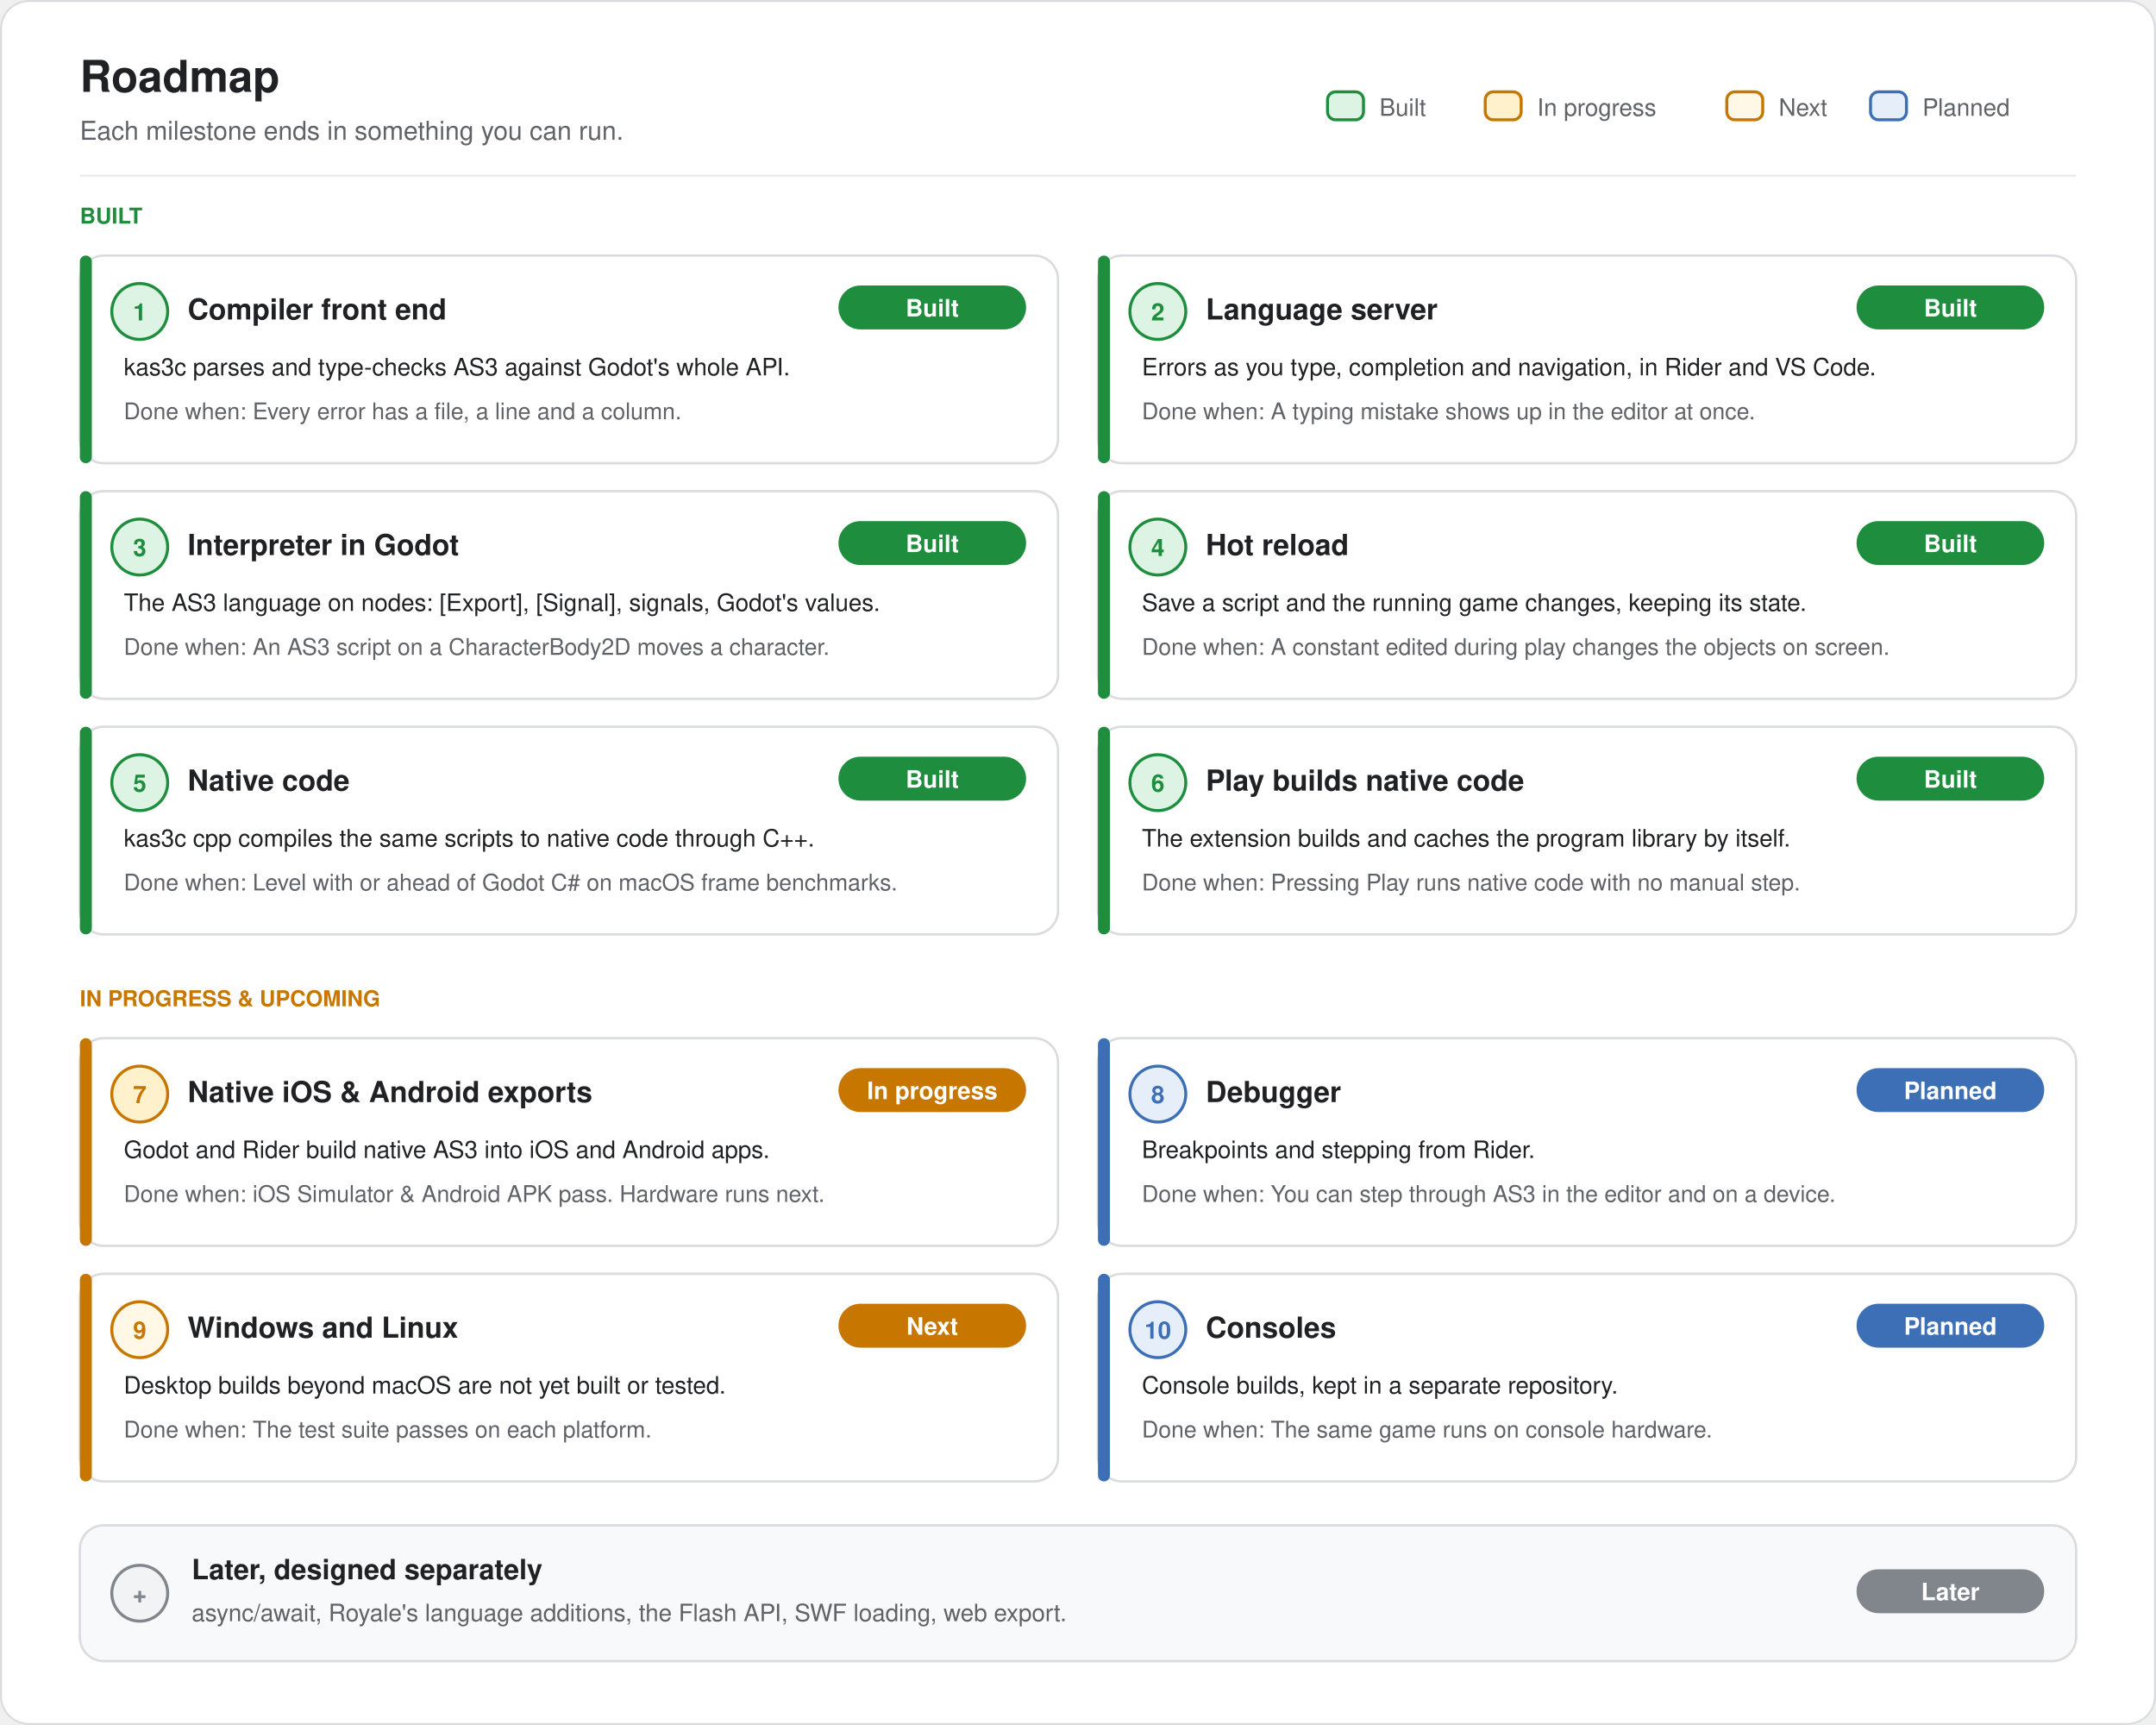
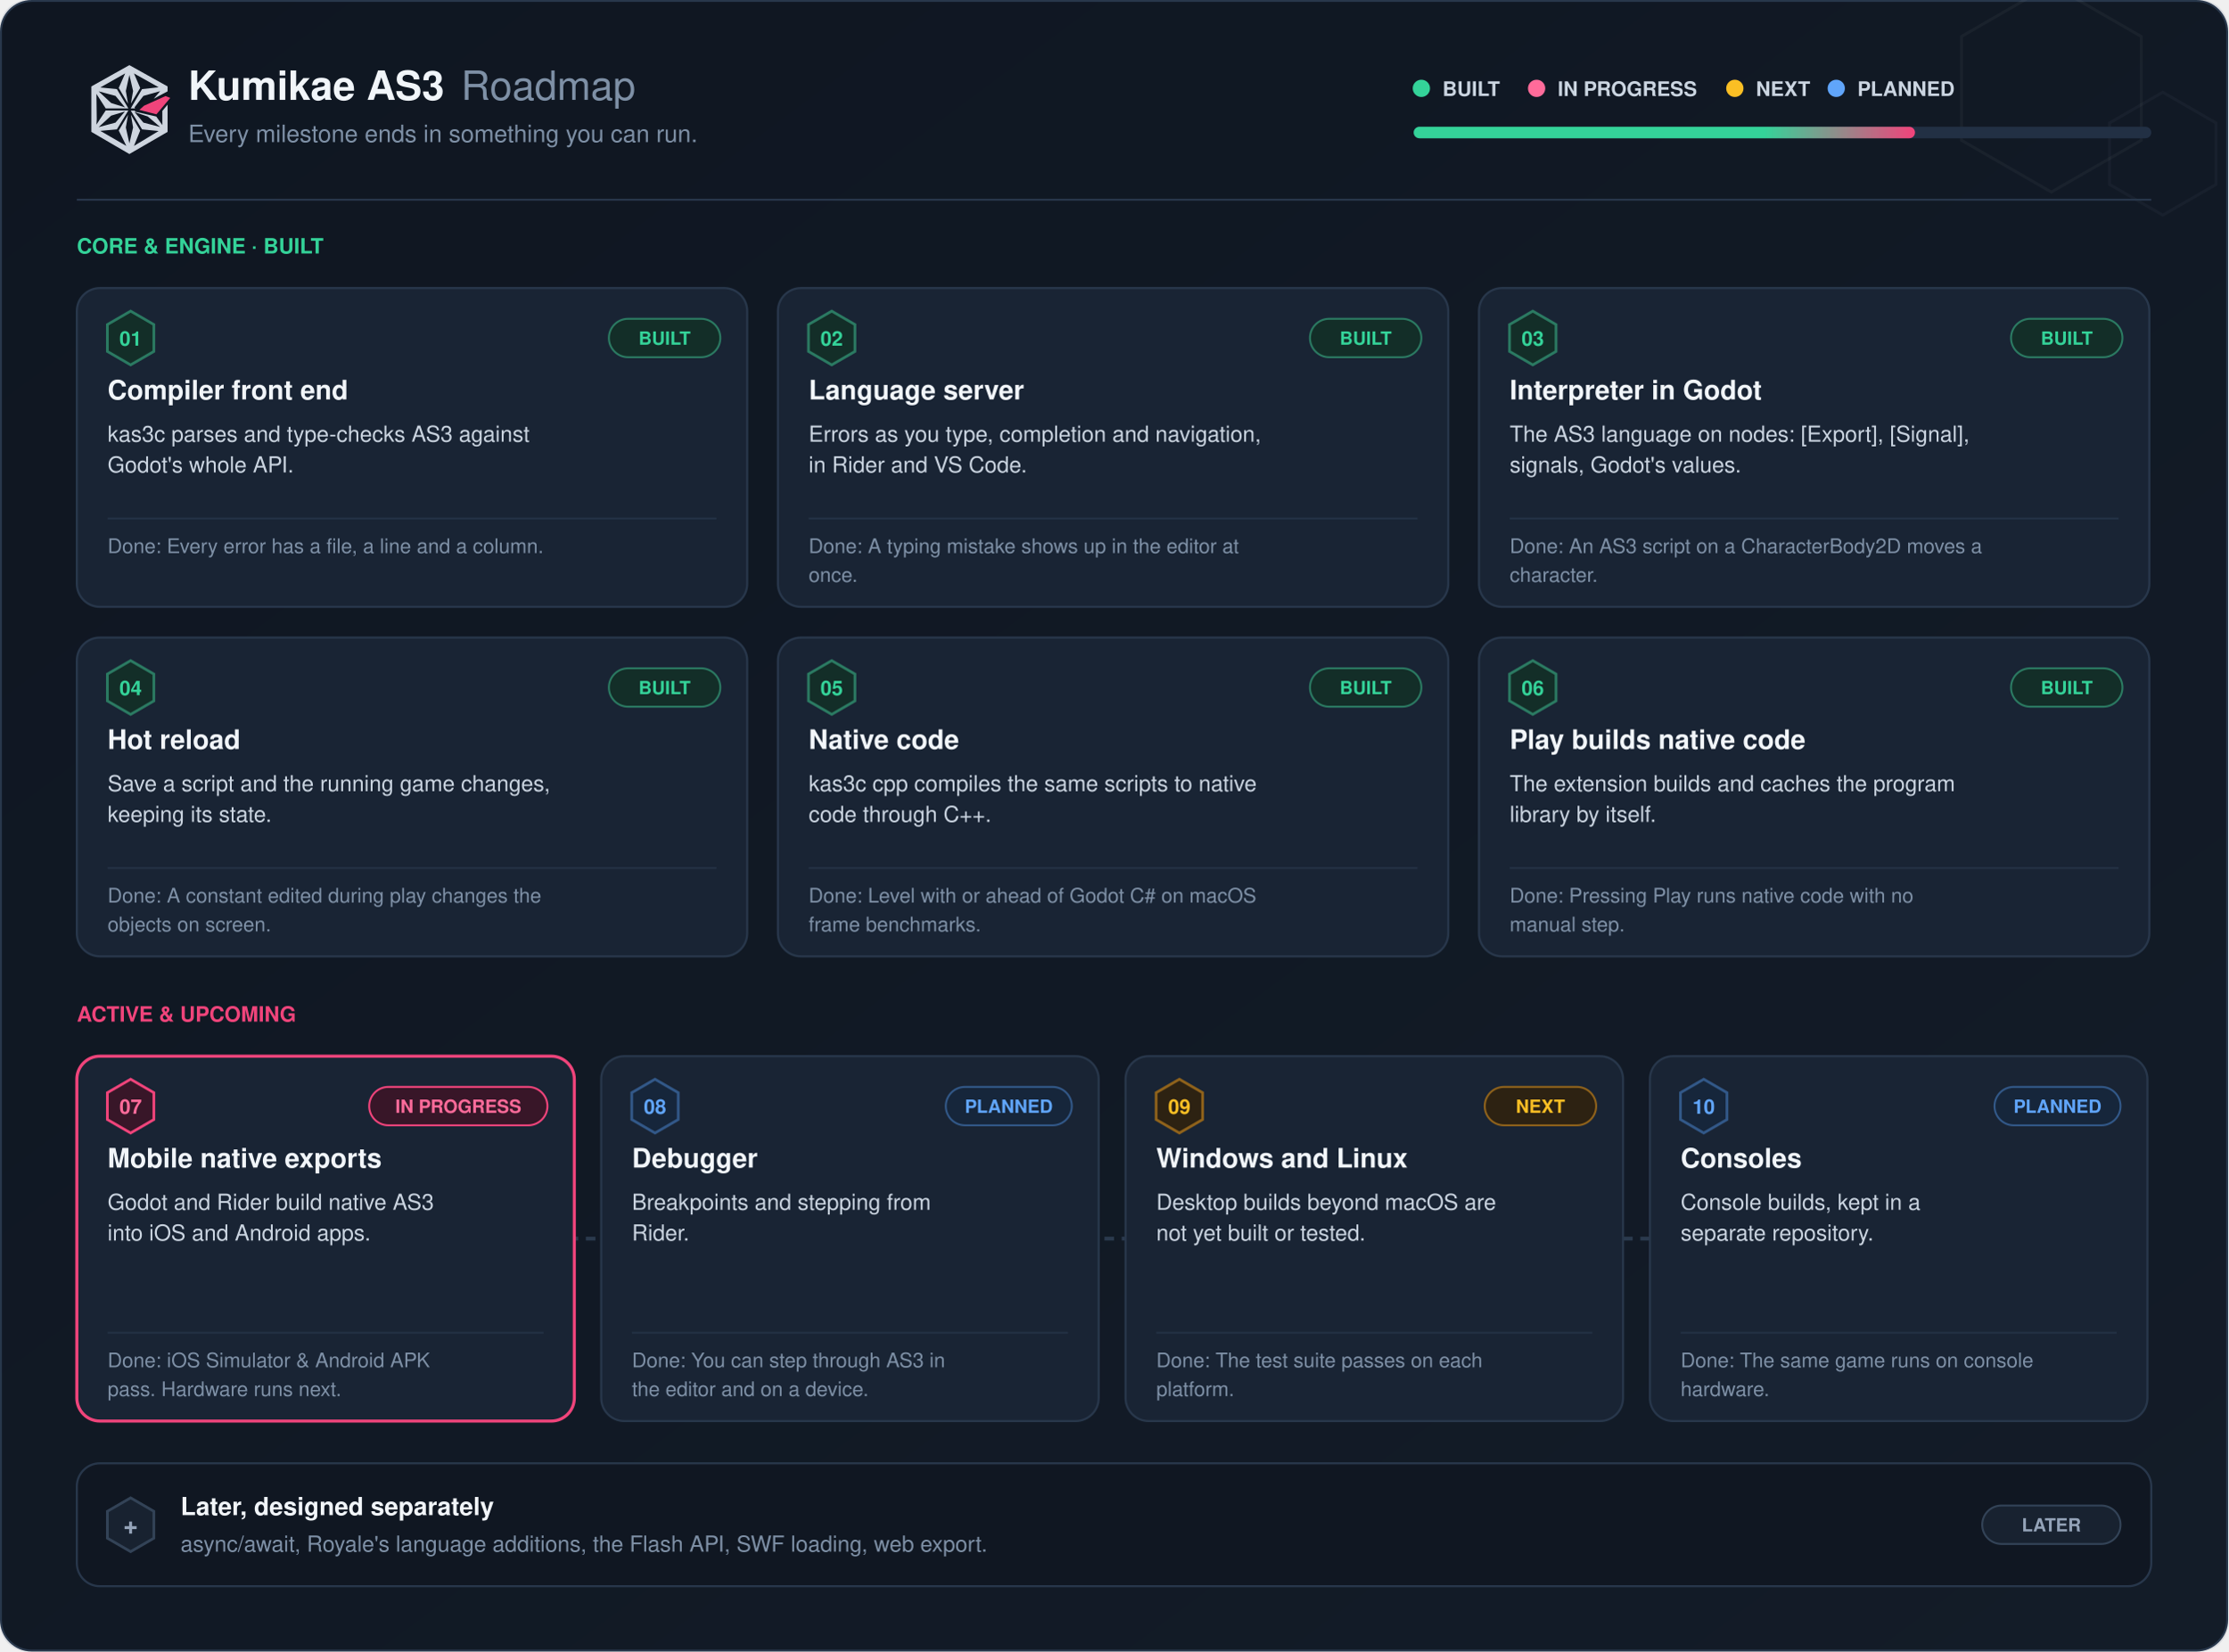
- <svg xmlns="http://www.w3.org/2000/svg" viewBox="0 0 1080 864" width="1080" height="864" font-family="Helvetica Neue, Helvetica, Arial, sans-serif" role="img" aria-label="Roadmap">
+ <svg xmlns="http://www.w3.org/2000/svg" viewBox="0 0 1160 860" width="1160" height="860" font-family="Helvetica Neue, Helvetica, Arial, sans-serif" role="img" aria-label="Kumikae AS3 Roadmap">
  <defs>
    <marker id="arrow" viewBox="0 0 10 10" refX="9" refY="5" markerWidth="8" markerHeight="8" orient="auto-start-reverse">
      <path d="M0 0 L10 5 L0 10 z" fill="#5F6368" />
    </marker>
  </defs>
-   <rect x="0.5" y="0.5" width="1079" height="863" rx="14" fill="#FFFFFF" stroke="#DADCE0" />
-   <text x="40" y="46" font-size="22" text-anchor="start" font-weight="bold" fill="#202124">Roadmap</text>
-   <text x="40" y="70" font-size="13" text-anchor="start" font-weight="normal" fill="#5F6368">Each milestone ends in something you can run.</text>
-   <rect x="665" y="46" width="18" height="14" rx="4" fill="#DDF4E4" stroke="#1E8E3E" stroke-width="1.5" />
-   <text x="691" y="58" font-size="12" text-anchor="start" font-weight="normal" fill="#5F6368">Built</text>
-   <rect x="744" y="46" width="18" height="14" rx="4" fill="#FFF1CC" stroke="#C77700" stroke-width="1.5" />
-   <text x="770" y="58" font-size="12" text-anchor="start" font-weight="normal" fill="#5F6368">In progress</text>
-   <rect x="865" y="46" width="18" height="14" rx="4" fill="#FFF8E6" stroke="#C77700" stroke-width="1.5" />
-   <text x="891" y="58" font-size="12" text-anchor="start" font-weight="normal" fill="#5F6368">Next</text>
-   <rect x="937" y="46" width="18" height="14" rx="4" fill="#E6EEFA" stroke="#3D6FB6" stroke-width="1.5" />
-   <text x="963" y="58" font-size="12" text-anchor="start" font-weight="normal" fill="#5F6368">Planned</text>
-   <line x1="40" y1="88" x2="1040" y2="88" stroke="#E8EAED" stroke-width="1" />
-   <text x="40" y="112" font-size="11" text-anchor="start" font-weight="bold" fill="#1E8E3E">BUILT</text>
-   <rect x="40" y="128" width="490" height="104" rx="12" fill="#FFFFFF" stroke="#DADCE0" stroke-width="1.2" />
-   <rect x="40" y="128" width="6" height="104" rx="3" fill="#1E8E3E" />
-   <circle cx="70" cy="156" r="14" fill="#DDF4E4" stroke="#1E8E3E" stroke-width="1.5" />
-   <text x="70" y="160.5" font-size="12" text-anchor="middle" font-weight="bold" fill="#1E8E3E">1</text>
-   <text x="94" y="160" font-size="14.5" text-anchor="start" font-weight="bold" fill="#202124">Compiler front end</text>
-   <rect x="420" y="143" width="94" height="22" rx="11.0" fill="#1E8E3E" />
-   <text x="467.0" y="158.5" font-size="12" text-anchor="middle" font-weight="bold" fill="#FFFFFF">Built</text>
-   <text x="62" y="188" font-size="12" text-anchor="start" font-weight="normal" fill="#202124">kas3c parses and type-checks AS3 against Godot's whole API.</text>
-   <text x="62" y="210" font-size="11.5" text-anchor="start" font-weight="normal" fill="#5F6368">Done when: Every error has a file, a line and a column.</text>
-   <rect x="550" y="128" width="490" height="104" rx="12" fill="#FFFFFF" stroke="#DADCE0" stroke-width="1.2" />
-   <rect x="550" y="128" width="6" height="104" rx="3" fill="#1E8E3E" />
-   <circle cx="580" cy="156" r="14" fill="#DDF4E4" stroke="#1E8E3E" stroke-width="1.5" />
-   <text x="580" y="160.5" font-size="12" text-anchor="middle" font-weight="bold" fill="#1E8E3E">2</text>
-   <text x="604" y="160" font-size="14.5" text-anchor="start" font-weight="bold" fill="#202124">Language server</text>
-   <rect x="930" y="143" width="94" height="22" rx="11.0" fill="#1E8E3E" />
-   <text x="977.0" y="158.5" font-size="12" text-anchor="middle" font-weight="bold" fill="#FFFFFF">Built</text>
-   <text x="572" y="188" font-size="12" text-anchor="start" font-weight="normal" fill="#202124">Errors as you type, completion and navigation, in Rider and VS Code.</text>
-   <text x="572" y="210" font-size="11.5" text-anchor="start" font-weight="normal" fill="#5F6368">Done when: A typing mistake shows up in the editor at once.</text>
-   <rect x="40" y="246" width="490" height="104" rx="12" fill="#FFFFFF" stroke="#DADCE0" stroke-width="1.2" />
-   <rect x="40" y="246" width="6" height="104" rx="3" fill="#1E8E3E" />
-   <circle cx="70" cy="274" r="14" fill="#DDF4E4" stroke="#1E8E3E" stroke-width="1.5" />
-   <text x="70" y="278.5" font-size="12" text-anchor="middle" font-weight="bold" fill="#1E8E3E">3</text>
-   <text x="94" y="278" font-size="14.5" text-anchor="start" font-weight="bold" fill="#202124">Interpreter in Godot</text>
-   <rect x="420" y="261" width="94" height="22" rx="11.0" fill="#1E8E3E" />
-   <text x="467.0" y="276.5" font-size="12" text-anchor="middle" font-weight="bold" fill="#FFFFFF">Built</text>
-   <text x="62" y="306" font-size="12" text-anchor="start" font-weight="normal" fill="#202124">The AS3 language on nodes: [Export], [Signal], signals, Godot's values.</text>
-   <text x="62" y="328" font-size="11.5" text-anchor="start" font-weight="normal" fill="#5F6368">Done when: An AS3 script on a CharacterBody2D moves a character.</text>
-   <rect x="550" y="246" width="490" height="104" rx="12" fill="#FFFFFF" stroke="#DADCE0" stroke-width="1.2" />
-   <rect x="550" y="246" width="6" height="104" rx="3" fill="#1E8E3E" />
-   <circle cx="580" cy="274" r="14" fill="#DDF4E4" stroke="#1E8E3E" stroke-width="1.5" />
-   <text x="580" y="278.5" font-size="12" text-anchor="middle" font-weight="bold" fill="#1E8E3E">4</text>
-   <text x="604" y="278" font-size="14.5" text-anchor="start" font-weight="bold" fill="#202124">Hot reload</text>
-   <rect x="930" y="261" width="94" height="22" rx="11.0" fill="#1E8E3E" />
-   <text x="977.0" y="276.5" font-size="12" text-anchor="middle" font-weight="bold" fill="#FFFFFF">Built</text>
-   <text x="572" y="306" font-size="12" text-anchor="start" font-weight="normal" fill="#202124">Save a script and the running game changes, keeping its state.</text>
-   <text x="572" y="328" font-size="11.5" text-anchor="start" font-weight="normal" fill="#5F6368">Done when: A constant edited during play changes the objects on screen.</text>
-   <rect x="40" y="364" width="490" height="104" rx="12" fill="#FFFFFF" stroke="#DADCE0" stroke-width="1.2" />
-   <rect x="40" y="364" width="6" height="104" rx="3" fill="#1E8E3E" />
-   <circle cx="70" cy="392" r="14" fill="#DDF4E4" stroke="#1E8E3E" stroke-width="1.5" />
-   <text x="70" y="396.5" font-size="12" text-anchor="middle" font-weight="bold" fill="#1E8E3E">5</text>
-   <text x="94" y="396" font-size="14.5" text-anchor="start" font-weight="bold" fill="#202124">Native code</text>
-   <rect x="420" y="379" width="94" height="22" rx="11.0" fill="#1E8E3E" />
-   <text x="467.0" y="394.5" font-size="12" text-anchor="middle" font-weight="bold" fill="#FFFFFF">Built</text>
-   <text x="62" y="424" font-size="12" text-anchor="start" font-weight="normal" fill="#202124">kas3c cpp compiles the same scripts to native code through C++.</text>
-   <text x="62" y="446" font-size="11.5" text-anchor="start" font-weight="normal" fill="#5F6368">Done when: Level with or ahead of Godot C# on macOS frame benchmarks.</text>
-   <rect x="550" y="364" width="490" height="104" rx="12" fill="#FFFFFF" stroke="#DADCE0" stroke-width="1.2" />
-   <rect x="550" y="364" width="6" height="104" rx="3" fill="#1E8E3E" />
-   <circle cx="580" cy="392" r="14" fill="#DDF4E4" stroke="#1E8E3E" stroke-width="1.5" />
-   <text x="580" y="396.5" font-size="12" text-anchor="middle" font-weight="bold" fill="#1E8E3E">6</text>
-   <text x="604" y="396" font-size="14.5" text-anchor="start" font-weight="bold" fill="#202124">Play builds native code</text>
-   <rect x="930" y="379" width="94" height="22" rx="11.0" fill="#1E8E3E" />
-   <text x="977.0" y="394.5" font-size="12" text-anchor="middle" font-weight="bold" fill="#FFFFFF">Built</text>
-   <text x="572" y="424" font-size="12" text-anchor="start" font-weight="normal" fill="#202124">The extension builds and caches the program library by itself.</text>
-   <text x="572" y="446" font-size="11.5" text-anchor="start" font-weight="normal" fill="#5F6368">Done when: Pressing Play runs native code with no manual step.</text>
-   <text x="40" y="504" font-size="11" text-anchor="start" font-weight="bold" fill="#C77700">IN PROGRESS &amp; UPCOMING</text>
-   <rect x="40" y="520" width="490" height="104" rx="12" fill="#FFFFFF" stroke="#DADCE0" stroke-width="1.2" />
-   <rect x="40" y="520" width="6" height="104" rx="3" fill="#C77700" />
-   <circle cx="70" cy="548" r="14" fill="#FFF1CC" stroke="#C77700" stroke-width="1.5" />
-   <text x="70" y="552.5" font-size="12" text-anchor="middle" font-weight="bold" fill="#C77700">7</text>
-   <text x="94" y="552" font-size="14.5" text-anchor="start" font-weight="bold" fill="#202124">Native iOS &amp; Android exports</text>
-   <rect x="420" y="535" width="94" height="22" rx="11.0" fill="#C77700" />
-   <text x="467.0" y="550.5" font-size="12" text-anchor="middle" font-weight="bold" fill="#FFFFFF">In progress</text>
-   <text x="62" y="580" font-size="12" text-anchor="start" font-weight="normal" fill="#202124">Godot and Rider build native AS3 into iOS and Android apps.</text>
-   <text x="62" y="602" font-size="11.5" text-anchor="start" font-weight="normal" fill="#5F6368">Done when: iOS Simulator &amp; Android APK pass. Hardware runs next.</text>
-   <rect x="550" y="520" width="490" height="104" rx="12" fill="#FFFFFF" stroke="#DADCE0" stroke-width="1.2" />
-   <rect x="550" y="520" width="6" height="104" rx="3" fill="#3D6FB6" />
-   <circle cx="580" cy="548" r="14" fill="#E6EEFA" stroke="#3D6FB6" stroke-width="1.5" />
-   <text x="580" y="552.5" font-size="12" text-anchor="middle" font-weight="bold" fill="#3D6FB6">8</text>
-   <text x="604" y="552" font-size="14.5" text-anchor="start" font-weight="bold" fill="#202124">Debugger</text>
-   <rect x="930" y="535" width="94" height="22" rx="11.0" fill="#3D6FB6" />
-   <text x="977.0" y="550.5" font-size="12" text-anchor="middle" font-weight="bold" fill="#FFFFFF">Planned</text>
-   <text x="572" y="580" font-size="12" text-anchor="start" font-weight="normal" fill="#202124">Breakpoints and stepping from Rider.</text>
-   <text x="572" y="602" font-size="11.5" text-anchor="start" font-weight="normal" fill="#5F6368">Done when: You can step through AS3 in the editor and on a device.</text>
-   <rect x="40" y="638" width="490" height="104" rx="12" fill="#FFFFFF" stroke="#DADCE0" stroke-width="1.2" />
-   <rect x="40" y="638" width="6" height="104" rx="3" fill="#C77700" />
-   <circle cx="70" cy="666" r="14" fill="#FFF8E6" stroke="#C77700" stroke-width="1.5" />
-   <text x="70" y="670.5" font-size="12" text-anchor="middle" font-weight="bold" fill="#C77700">9</text>
-   <text x="94" y="670" font-size="14.5" text-anchor="start" font-weight="bold" fill="#202124">Windows and Linux</text>
-   <rect x="420" y="653" width="94" height="22" rx="11.0" fill="#C77700" />
-   <text x="467.0" y="668.5" font-size="12" text-anchor="middle" font-weight="bold" fill="#FFFFFF">Next</text>
-   <text x="62" y="698" font-size="12" text-anchor="start" font-weight="normal" fill="#202124">Desktop builds beyond macOS are not yet built or tested.</text>
-   <text x="62" y="720" font-size="11.5" text-anchor="start" font-weight="normal" fill="#5F6368">Done when: The test suite passes on each platform.</text>
-   <rect x="550" y="638" width="490" height="104" rx="12" fill="#FFFFFF" stroke="#DADCE0" stroke-width="1.2" />
-   <rect x="550" y="638" width="6" height="104" rx="3" fill="#3D6FB6" />
-   <circle cx="580" cy="666" r="14" fill="#E6EEFA" stroke="#3D6FB6" stroke-width="1.5" />
-   <text x="580" y="670.5" font-size="12" text-anchor="middle" font-weight="bold" fill="#3D6FB6">10</text>
-   <text x="604" y="670" font-size="14.5" text-anchor="start" font-weight="bold" fill="#202124">Consoles</text>
-   <rect x="930" y="653" width="94" height="22" rx="11.0" fill="#3D6FB6" />
-   <text x="977.0" y="668.5" font-size="12" text-anchor="middle" font-weight="bold" fill="#FFFFFF">Planned</text>
-   <text x="572" y="698" font-size="12" text-anchor="start" font-weight="normal" fill="#202124">Console builds, kept in a separate repository.</text>
-   <text x="572" y="720" font-size="11.5" text-anchor="start" font-weight="normal" fill="#5F6368">Done when: The same game runs on console hardware.</text>
-   <rect x="40" y="764" width="1000" height="68" rx="12" fill="#F8F9FA" stroke="#DADCE0" stroke-width="1.2" />
-   <circle cx="70" cy="798.0" r="14" fill="#F1F3F4" stroke="#80868B" stroke-width="1.5" />
-   <text x="70" y="802.5" font-size="12" text-anchor="middle" font-weight="bold" fill="#80868B">+</text>
-   <text x="96" y="791" font-size="14" text-anchor="start" font-weight="bold" fill="#202124">Later, designed separately</text>
-   <text x="96" y="812" font-size="12" text-anchor="start" font-weight="normal" fill="#5F6368">async/await, Royale's language additions, the Flash API, SWF loading, web export.</text>
-   <rect x="930" y="786" width="94" height="22" rx="11.0" fill="#80868B" />
-   <text x="977.0" y="801.5" font-size="12" text-anchor="middle" font-weight="bold" fill="#FFFFFF">Later</text>
+   <rect x="0.5" y="0.5" width="1159" height="859" rx="14" fill="#FFFFFF" stroke="#DADCE0" />
+   <defs>
+     <linearGradient id="rm-bg" x1="0" y1="0" x2="1" y2="1">
+       <stop offset="0%" stop-color="#0F1621" />
+       <stop offset="100%" stop-color="#131C28" />
+     </linearGradient>
+     <linearGradient id="rm-glow" x1="0" y1="0" x2="1" y2="0">
+       <stop offset="0%" stop-color="#34D399" />
+       <stop offset="70%" stop-color="#34D399" />
+       <stop offset="100%" stop-color="#F0447B" />
+     </linearGradient>
+   </defs>
+   <rect x="0.5" y="0.5" width="1159" height="859" rx="16" fill="url(#rm-bg)" stroke="#28374B" />
+   <polygon points="1068.0,-8.0 1114.8,19.0 1114.8,73.0 1068.0,100.0 1021.2,73.0 1021.2,19.0" fill="none" stroke="#CED5DF" stroke-width="1.5" opacity="0.05" />
+   <polygon points="1126.0,48.0 1153.7,64.0 1153.7,96.0 1126.0,112.0 1098.3,96.0 1098.3,64.0" fill="none" stroke="#CED5DF" stroke-width="1.5" opacity="0.04" />
+   <g transform="translate(23, 12) scale(0.088)">
+     <path fill="#CED5DF" fill-rule="evenodd" d="M504 249 730 375 730 404 648 448 686 403 587 431 535 498 537 505 512 505 579 391 677 380 531 298 568 384 513 476 526 402 504 307 483 402 496 477 441 384 479 298 332 381 430 391 498 505 364 505 309 419 311 570 309 601 364 517 498 517 430 629 332 638 486 727 441 636 496 543 483 618 504 712 526 618 513 543 568 636 531 727 677 639 579 629 512 518 537 518 537 524 663 553 699 604 699 520 730 483 730 644 504 775 279 644 279 375 Z M322 404 396 473 478 499 422 431 Z M322 616 422 589 478 523 396 548 Z M535 527 587 589 686 615 613 553 Z" />
+     <path fill="#F0447B" d="M563 514 591 489 718 432 746 443 664 540 Z" />
+   </g>
+   <text x="98" y="52" font-size="21" text-anchor="start" font-weight="bold" fill="#F1F5F9">Kumikae AS3</text>
+   <text x="240" y="52" font-size="21" text-anchor="start" font-weight="normal" fill="#7E90A6">Roadmap</text>
+   <text x="98" y="74" font-size="12.5" text-anchor="start" font-weight="normal" fill="#7E90A6">Every milestone ends in something you can run.</text>
+   <circle cx="740" cy="46" r="4.5" fill="#34D399" />
+   <text x="751" y="50" font-size="10.5" text-anchor="start" font-weight="bold" fill="#CBD5E1">BUILT</text>
+   <circle cx="800.0" cy="46" r="4.5" fill="#FF6B9A" />
+   <text x="811.0" y="50" font-size="10.5" text-anchor="start" font-weight="bold" fill="#CBD5E1">IN PROGRESS</text>
+   <circle cx="903.2" cy="46" r="4.5" fill="#FBBF24" />
+   <text x="914.2" y="50" font-size="10.5" text-anchor="start" font-weight="bold" fill="#CBD5E1">NEXT</text>
+   <circle cx="956.0" cy="46" r="4.5" fill="#60A5FA" />
+   <text x="967.0" y="50" font-size="10.5" text-anchor="start" font-weight="bold" fill="#CBD5E1">PLANNED</text>
+   <rect x="736" y="66" width="384" height="6" rx="3" fill="#223044" />
+   <rect x="736" y="66" width="261" height="6" rx="3" fill="url(#rm-glow)" />
+   <line x1="40" y1="104" x2="1120" y2="104" stroke="#28374B" />
+   <text x="40" y="132" font-size="11" text-anchor="start" font-weight="bold" fill="#34D399">CORE &amp; ENGINE  ·  BUILT</text>
+   <rect x="40" y="150" width="349" height="166" rx="12" fill="#192434" stroke="#28374B" stroke-width="1.1" />
+   <polygon points="68.0,162.0 80.1,169.0 80.1,183.0 68.0,190.0 55.9,183.0 55.9,169.0" fill="#132E28" stroke="#2B7A62" stroke-width="1.4" />
+   <text x="68" y="180" font-size="10.5" text-anchor="middle" font-weight="bold" fill="#34D399">01</text>
+   <rect x="317" y="166" width="58" height="20" rx="10" fill="#132E28" stroke="#2B7A62" stroke-width="1" />
+   <text x="346.0" y="179.5" font-size="9.5" text-anchor="middle" font-weight="bold" fill="#34D399">BUILT</text>
+   <text x="56" y="208" font-size="14" text-anchor="start" font-weight="bold" fill="#F1F5F9">Compiler front end</text>
+   <text x="56" y="230" font-size="11.5" text-anchor="start" font-weight="normal" fill="#CBD5E1">kas3c parses and type-checks AS3 against</text>
+   <text x="56" y="246" font-size="11.5" text-anchor="start" font-weight="normal" fill="#CBD5E1">Godot's whole API.</text>
+   <line x1="56" y1="270" x2="373" y2="270" stroke="#233144" stroke-width="1" />
+   <text x="56" y="288" font-size="10.5" text-anchor="start" font-weight="normal" fill="#7E90A6">Done: Every error has a file, a line and a column.</text>
+   <rect x="405" y="150" width="349" height="166" rx="12" fill="#192434" stroke="#28374B" stroke-width="1.1" />
+   <polygon points="433.0,162.0 445.1,169.0 445.1,183.0 433.0,190.0 420.9,183.0 420.9,169.0" fill="#132E28" stroke="#2B7A62" stroke-width="1.4" />
+   <text x="433" y="180" font-size="10.5" text-anchor="middle" font-weight="bold" fill="#34D399">02</text>
+   <rect x="682" y="166" width="58" height="20" rx="10" fill="#132E28" stroke="#2B7A62" stroke-width="1" />
+   <text x="711.0" y="179.5" font-size="9.5" text-anchor="middle" font-weight="bold" fill="#34D399">BUILT</text>
+   <text x="421" y="208" font-size="14" text-anchor="start" font-weight="bold" fill="#F1F5F9">Language server</text>
+   <text x="421" y="230" font-size="11.5" text-anchor="start" font-weight="normal" fill="#CBD5E1">Errors as you type, completion and navigation,</text>
+   <text x="421" y="246" font-size="11.5" text-anchor="start" font-weight="normal" fill="#CBD5E1">in Rider and VS Code.</text>
+   <line x1="421" y1="270" x2="738" y2="270" stroke="#233144" stroke-width="1" />
+   <text x="421" y="288" font-size="10.5" text-anchor="start" font-weight="normal" fill="#7E90A6">Done: A typing mistake shows up in the editor at</text>
+   <text x="421" y="303" font-size="10.5" text-anchor="start" font-weight="normal" fill="#7E90A6">once.</text>
+   <rect x="770" y="150" width="349" height="166" rx="12" fill="#192434" stroke="#28374B" stroke-width="1.1" />
+   <polygon points="798.0,162.0 810.1,169.0 810.1,183.0 798.0,190.0 785.9,183.0 785.9,169.0" fill="#132E28" stroke="#2B7A62" stroke-width="1.4" />
+   <text x="798" y="180" font-size="10.5" text-anchor="middle" font-weight="bold" fill="#34D399">03</text>
+   <rect x="1047" y="166" width="58" height="20" rx="10" fill="#132E28" stroke="#2B7A62" stroke-width="1" />
+   <text x="1076.0" y="179.5" font-size="9.5" text-anchor="middle" font-weight="bold" fill="#34D399">BUILT</text>
+   <text x="786" y="208" font-size="14" text-anchor="start" font-weight="bold" fill="#F1F5F9">Interpreter in Godot</text>
+   <text x="786" y="230" font-size="11.5" text-anchor="start" font-weight="normal" fill="#CBD5E1">The AS3 language on nodes: [Export], [Signal],</text>
+   <text x="786" y="246" font-size="11.5" text-anchor="start" font-weight="normal" fill="#CBD5E1">signals, Godot's values.</text>
+   <line x1="786" y1="270" x2="1103" y2="270" stroke="#233144" stroke-width="1" />
+   <text x="786" y="288" font-size="10.5" text-anchor="start" font-weight="normal" fill="#7E90A6">Done: An AS3 script on a CharacterBody2D moves a</text>
+   <text x="786" y="303" font-size="10.5" text-anchor="start" font-weight="normal" fill="#7E90A6">character.</text>
+   <rect x="40" y="332" width="349" height="166" rx="12" fill="#192434" stroke="#28374B" stroke-width="1.1" />
+   <polygon points="68.0,344.0 80.1,351.0 80.1,365.0 68.0,372.0 55.9,365.0 55.9,351.0" fill="#132E28" stroke="#2B7A62" stroke-width="1.4" />
+   <text x="68" y="362" font-size="10.5" text-anchor="middle" font-weight="bold" fill="#34D399">04</text>
+   <rect x="317" y="348" width="58" height="20" rx="10" fill="#132E28" stroke="#2B7A62" stroke-width="1" />
+   <text x="346.0" y="361.5" font-size="9.5" text-anchor="middle" font-weight="bold" fill="#34D399">BUILT</text>
+   <text x="56" y="390" font-size="14" text-anchor="start" font-weight="bold" fill="#F1F5F9">Hot reload</text>
+   <text x="56" y="412" font-size="11.5" text-anchor="start" font-weight="normal" fill="#CBD5E1">Save a script and the running game changes,</text>
+   <text x="56" y="428" font-size="11.5" text-anchor="start" font-weight="normal" fill="#CBD5E1">keeping its state.</text>
+   <line x1="56" y1="452" x2="373" y2="452" stroke="#233144" stroke-width="1" />
+   <text x="56" y="470" font-size="10.5" text-anchor="start" font-weight="normal" fill="#7E90A6">Done: A constant edited during play changes the</text>
+   <text x="56" y="485" font-size="10.5" text-anchor="start" font-weight="normal" fill="#7E90A6">objects on screen.</text>
+   <rect x="405" y="332" width="349" height="166" rx="12" fill="#192434" stroke="#28374B" stroke-width="1.1" />
+   <polygon points="433.0,344.0 445.1,351.0 445.1,365.0 433.0,372.0 420.9,365.0 420.9,351.0" fill="#132E28" stroke="#2B7A62" stroke-width="1.4" />
+   <text x="433" y="362" font-size="10.5" text-anchor="middle" font-weight="bold" fill="#34D399">05</text>
+   <rect x="682" y="348" width="58" height="20" rx="10" fill="#132E28" stroke="#2B7A62" stroke-width="1" />
+   <text x="711.0" y="361.5" font-size="9.5" text-anchor="middle" font-weight="bold" fill="#34D399">BUILT</text>
+   <text x="421" y="390" font-size="14" text-anchor="start" font-weight="bold" fill="#F1F5F9">Native code</text>
+   <text x="421" y="412" font-size="11.5" text-anchor="start" font-weight="normal" fill="#CBD5E1">kas3c cpp compiles the same scripts to native</text>
+   <text x="421" y="428" font-size="11.5" text-anchor="start" font-weight="normal" fill="#CBD5E1">code through C++.</text>
+   <line x1="421" y1="452" x2="738" y2="452" stroke="#233144" stroke-width="1" />
+   <text x="421" y="470" font-size="10.5" text-anchor="start" font-weight="normal" fill="#7E90A6">Done: Level with or ahead of Godot C# on macOS</text>
+   <text x="421" y="485" font-size="10.5" text-anchor="start" font-weight="normal" fill="#7E90A6">frame benchmarks.</text>
+   <rect x="770" y="332" width="349" height="166" rx="12" fill="#192434" stroke="#28374B" stroke-width="1.1" />
+   <polygon points="798.0,344.0 810.1,351.0 810.1,365.0 798.0,372.0 785.9,365.0 785.9,351.0" fill="#132E28" stroke="#2B7A62" stroke-width="1.4" />
+   <text x="798" y="362" font-size="10.5" text-anchor="middle" font-weight="bold" fill="#34D399">06</text>
+   <rect x="1047" y="348" width="58" height="20" rx="10" fill="#132E28" stroke="#2B7A62" stroke-width="1" />
+   <text x="1076.0" y="361.5" font-size="9.5" text-anchor="middle" font-weight="bold" fill="#34D399">BUILT</text>
+   <text x="786" y="390" font-size="14" text-anchor="start" font-weight="bold" fill="#F1F5F9">Play builds native code</text>
+   <text x="786" y="412" font-size="11.5" text-anchor="start" font-weight="normal" fill="#CBD5E1">The extension builds and caches the program</text>
+   <text x="786" y="428" font-size="11.5" text-anchor="start" font-weight="normal" fill="#CBD5E1">library by itself.</text>
+   <line x1="786" y1="452" x2="1103" y2="452" stroke="#233144" stroke-width="1" />
+   <text x="786" y="470" font-size="10.5" text-anchor="start" font-weight="normal" fill="#7E90A6">Done: Pressing Play runs native code with no</text>
+   <text x="786" y="485" font-size="10.5" text-anchor="start" font-weight="normal" fill="#7E90A6">manual step.</text>
+   <text x="40" y="532" font-size="11" text-anchor="start" font-weight="bold" fill="#F0447B">ACTIVE &amp; UPCOMING</text>
+   <line x1="80" y1="645.0" x2="1080" y2="645.0" stroke="#2A394D" stroke-width="2" stroke-dasharray="5 4" />
+   <rect x="40" y="550" width="259" height="190" rx="12" fill="#192434" stroke="#F0447B" stroke-width="1.6" />
+   <polygon points="68.0,562.0 80.1,569.0 80.1,583.0 68.0,590.0 55.9,583.0 55.9,569.0" fill="#381628" stroke="#F0447B" stroke-width="1.4" />
+   <text x="68" y="580" font-size="10.5" text-anchor="middle" font-weight="bold" fill="#FF6B9A">07</text>
+   <rect x="192.2" y="566" width="92.8" height="20" rx="10" fill="#381628" stroke="#F0447B" stroke-width="1" />
+   <text x="238.6" y="579.5" font-size="9.5" text-anchor="middle" font-weight="bold" fill="#FF6B9A">IN PROGRESS</text>
+   <text x="56" y="608" font-size="14" text-anchor="start" font-weight="bold" fill="#F1F5F9">Mobile native exports</text>
+   <text x="56" y="630" font-size="11.5" text-anchor="start" font-weight="normal" fill="#CBD5E1">Godot and Rider build native AS3</text>
+   <text x="56" y="646" font-size="11.5" text-anchor="start" font-weight="normal" fill="#CBD5E1">into iOS and Android apps.</text>
+   <line x1="56" y1="694" x2="283" y2="694" stroke="#233144" stroke-width="1" />
+   <text x="56" y="712" font-size="10.5" text-anchor="start" font-weight="normal" fill="#7E90A6">Done: iOS Simulator &amp; Android APK</text>
+   <text x="56" y="727" font-size="10.5" text-anchor="start" font-weight="normal" fill="#7E90A6">pass. Hardware runs next.</text>
+   <rect x="313" y="550" width="259" height="190" rx="12" fill="#192434" stroke="#28374B" stroke-width="1.1" />
+   <polygon points="341.0,562.0 353.1,569.0 353.1,583.0 341.0,590.0 328.9,583.0 328.9,569.0" fill="#16263B" stroke="#325888" stroke-width="1.4" />
+   <text x="341" y="580" font-size="10.5" text-anchor="middle" font-weight="bold" fill="#60A5FA">08</text>
+   <rect x="492.4" y="566" width="65.6" height="20" rx="10" fill="#16263B" stroke="#325888" stroke-width="1" />
+   <text x="525.2" y="579.5" font-size="9.5" text-anchor="middle" font-weight="bold" fill="#60A5FA">PLANNED</text>
+   <text x="329" y="608" font-size="14" text-anchor="start" font-weight="bold" fill="#F1F5F9">Debugger</text>
+   <text x="329" y="630" font-size="11.5" text-anchor="start" font-weight="normal" fill="#CBD5E1">Breakpoints and stepping from</text>
+   <text x="329" y="646" font-size="11.5" text-anchor="start" font-weight="normal" fill="#CBD5E1">Rider.</text>
+   <line x1="329" y1="694" x2="556" y2="694" stroke="#233144" stroke-width="1" />
+   <text x="329" y="712" font-size="10.5" text-anchor="start" font-weight="normal" fill="#7E90A6">Done: You can step through AS3 in</text>
+   <text x="329" y="727" font-size="10.5" text-anchor="start" font-weight="normal" fill="#7E90A6">the editor and on a device.</text>
+   <rect x="586" y="550" width="259" height="190" rx="12" fill="#192434" stroke="#28374B" stroke-width="1.1" />
+   <polygon points="614.0,562.0 626.1,569.0 626.1,583.0 614.0,590.0 601.9,583.0 601.9,569.0" fill="#2D2212" stroke="#8F621B" stroke-width="1.4" />
+   <text x="614" y="580" font-size="10.5" text-anchor="middle" font-weight="bold" fill="#FBBF24">09</text>
+   <rect x="773" y="566" width="58" height="20" rx="10" fill="#2D2212" stroke="#8F621B" stroke-width="1" />
+   <text x="802.0" y="579.5" font-size="9.5" text-anchor="middle" font-weight="bold" fill="#FBBF24">NEXT</text>
+   <text x="602" y="608" font-size="14" text-anchor="start" font-weight="bold" fill="#F1F5F9">Windows and Linux</text>
+   <text x="602" y="630" font-size="11.5" text-anchor="start" font-weight="normal" fill="#CBD5E1">Desktop builds beyond macOS are</text>
+   <text x="602" y="646" font-size="11.5" text-anchor="start" font-weight="normal" fill="#CBD5E1">not yet built or tested.</text>
+   <line x1="602" y1="694" x2="829" y2="694" stroke="#233144" stroke-width="1" />
+   <text x="602" y="712" font-size="10.5" text-anchor="start" font-weight="normal" fill="#7E90A6">Done: The test suite passes on each</text>
+   <text x="602" y="727" font-size="10.5" text-anchor="start" font-weight="normal" fill="#7E90A6">platform.</text>
+   <rect x="859" y="550" width="259" height="190" rx="12" fill="#192434" stroke="#28374B" stroke-width="1.1" />
+   <polygon points="887.0,562.0 899.1,569.0 899.1,583.0 887.0,590.0 874.9,583.0 874.9,569.0" fill="#16263B" stroke="#325888" stroke-width="1.4" />
+   <text x="887" y="580" font-size="10.5" text-anchor="middle" font-weight="bold" fill="#60A5FA">10</text>
+   <rect x="1038.4" y="566" width="65.6" height="20" rx="10" fill="#16263B" stroke="#325888" stroke-width="1" />
+   <text x="1071.2" y="579.5" font-size="9.5" text-anchor="middle" font-weight="bold" fill="#60A5FA">PLANNED</text>
+   <text x="875" y="608" font-size="14" text-anchor="start" font-weight="bold" fill="#F1F5F9">Consoles</text>
+   <text x="875" y="630" font-size="11.5" text-anchor="start" font-weight="normal" fill="#CBD5E1">Console builds, kept in a</text>
+   <text x="875" y="646" font-size="11.5" text-anchor="start" font-weight="normal" fill="#CBD5E1">separate repository.</text>
+   <line x1="875" y1="694" x2="1102" y2="694" stroke="#233144" stroke-width="1" />
+   <text x="875" y="712" font-size="10.5" text-anchor="start" font-weight="normal" fill="#7E90A6">Done: The same game runs on console</text>
+   <text x="875" y="727" font-size="10.5" text-anchor="start" font-weight="normal" fill="#7E90A6">hardware.</text>
+   <rect x="40" y="762" width="1080" height="64" rx="12" fill="#101722" stroke="#28374B" stroke-width="1.1" />
+   <polygon points="68.0,780.0 80.1,787.0 80.1,801.0 68.0,808.0 55.9,801.0 55.9,787.0" fill="#182230" stroke="#334357" stroke-width="1.4" />
+   <text x="68" y="798.5" font-size="13" text-anchor="middle" font-weight="bold" fill="#94A3B8">+</text>
+   <text x="94" y="789" font-size="13" text-anchor="start" font-weight="bold" fill="#F1F5F9">Later, designed separately</text>
+   <text x="94" y="808" font-size="11.5" text-anchor="start" font-weight="normal" fill="#7E90A6">async/await, Royale's language additions, the Flash API, SWF loading, web export.</text>
+   <rect x="1032" y="784" width="72" height="20" rx="10" fill="#182230" stroke="#334357" stroke-width="1" />
+   <text x="1068" y="797.5" font-size="9.5" text-anchor="middle" font-weight="bold" fill="#94A3B8">LATER</text>
</svg>
